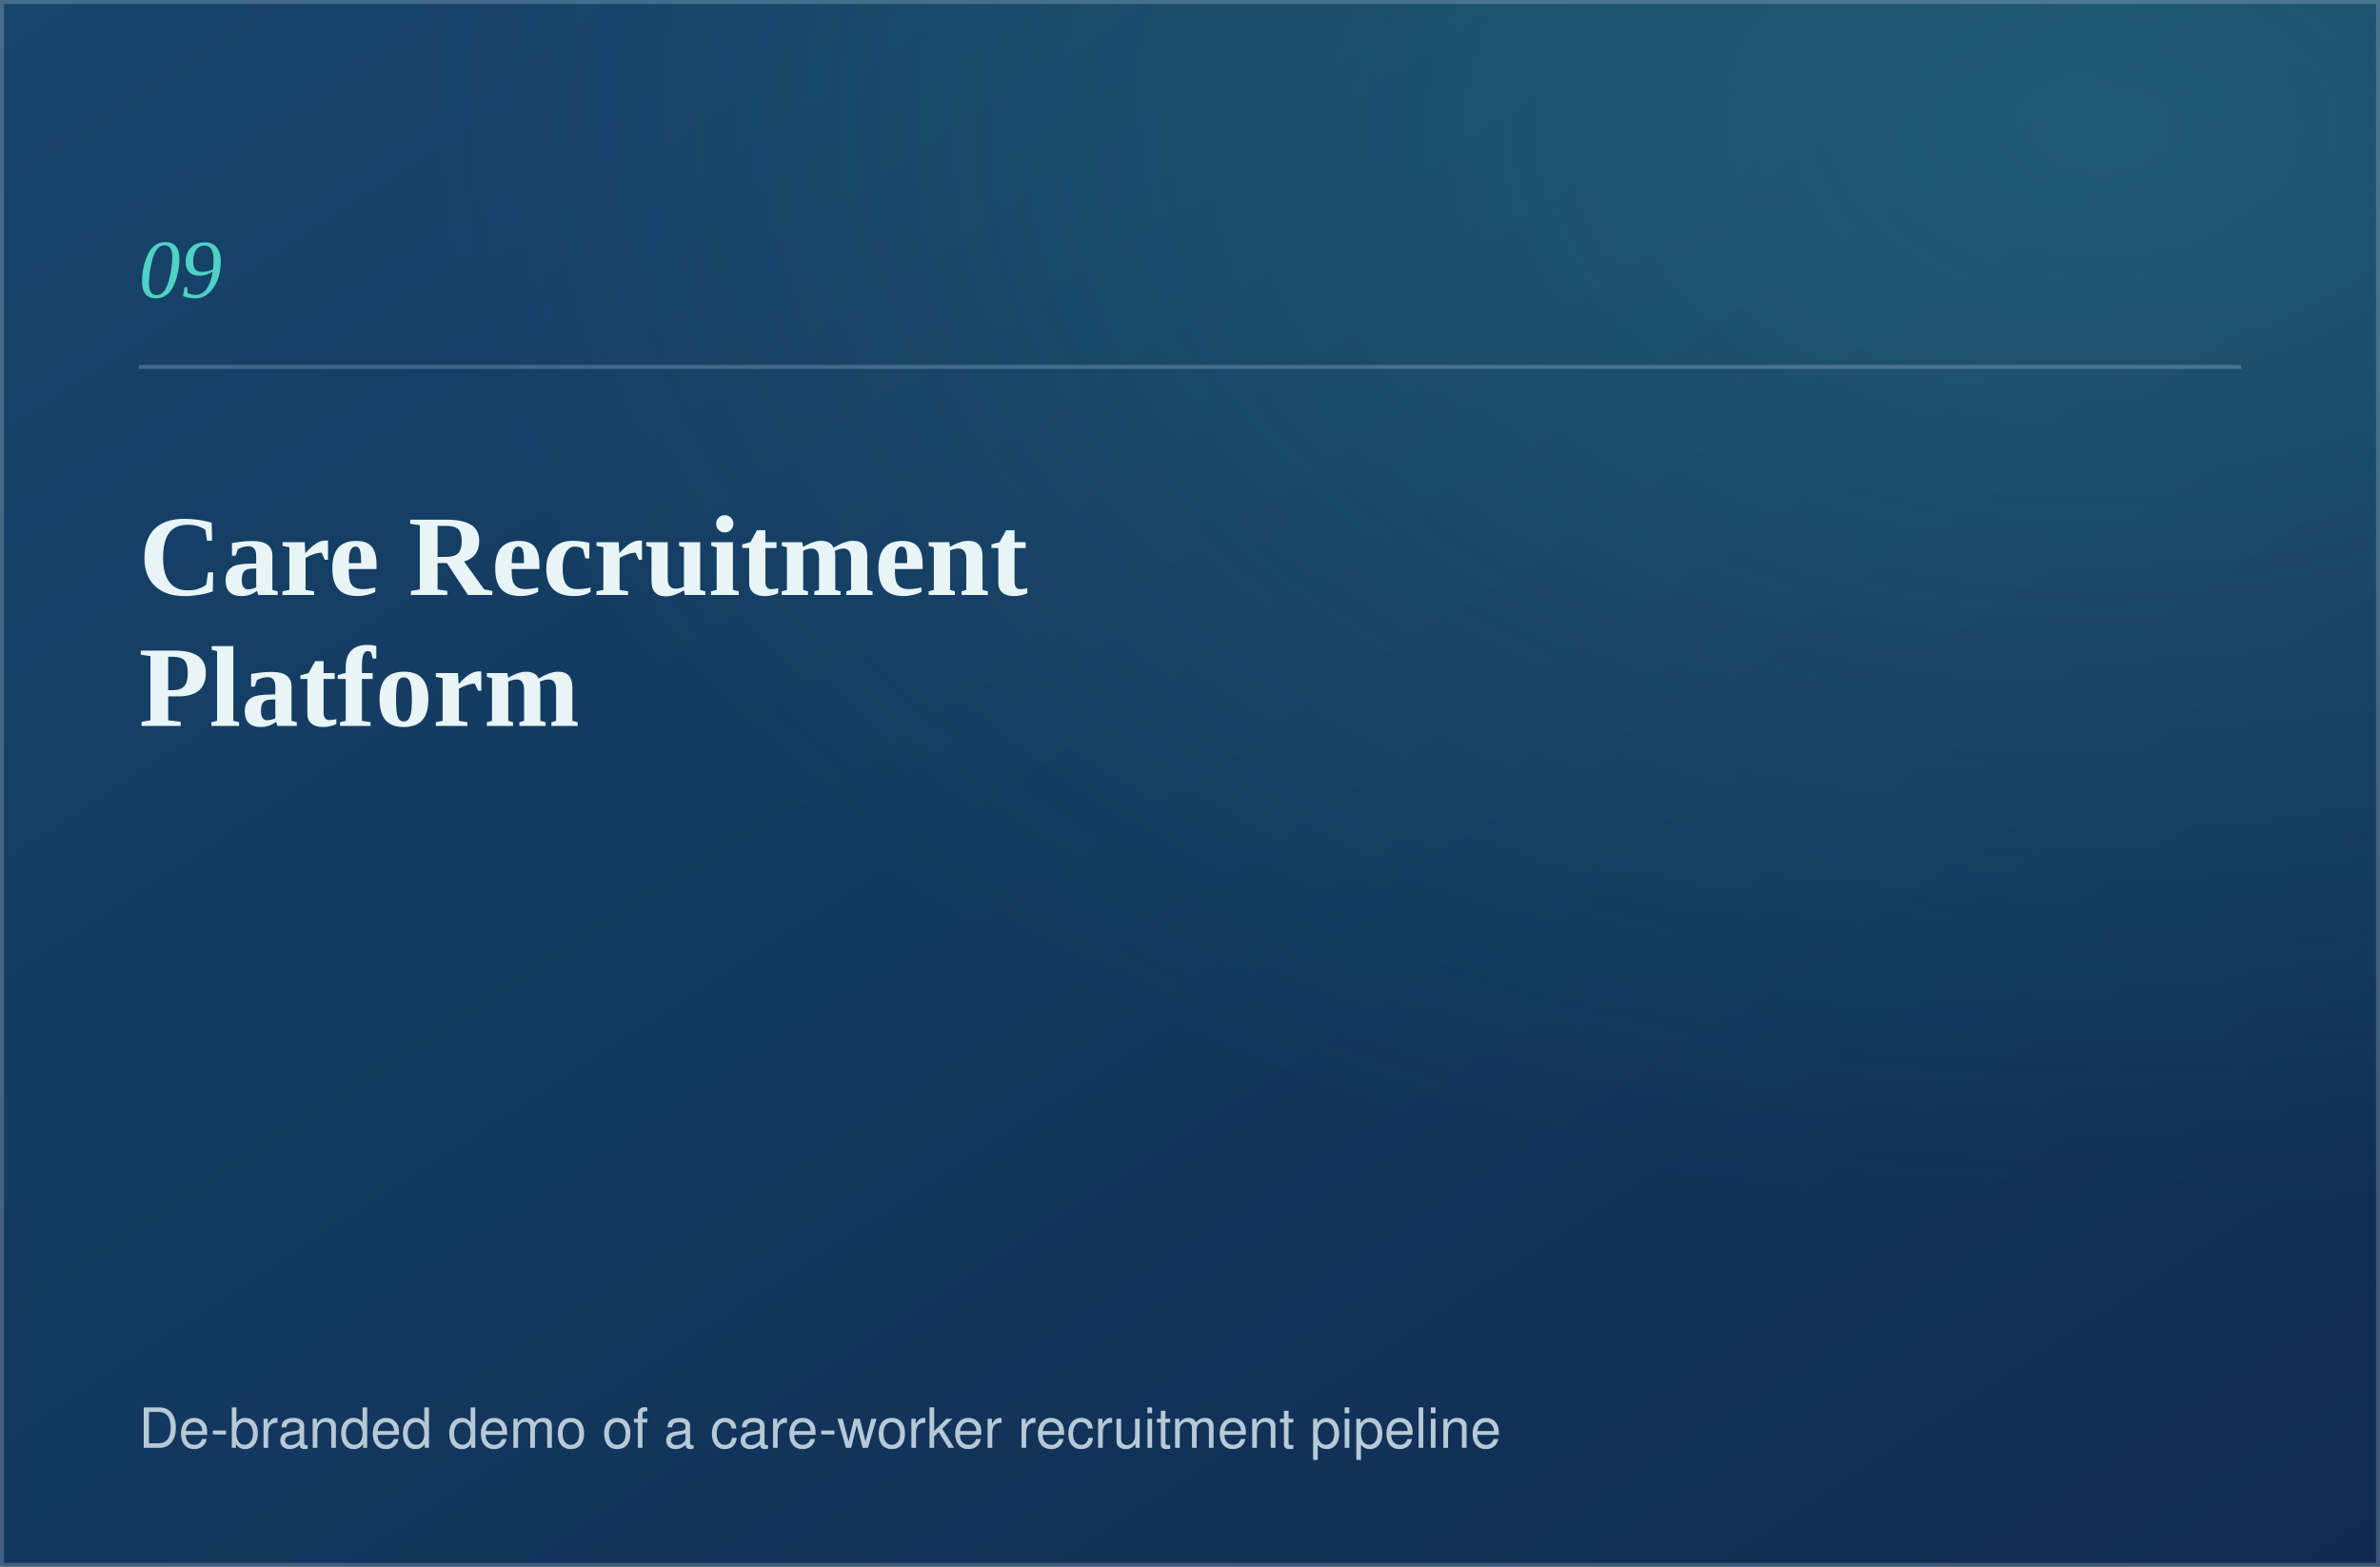
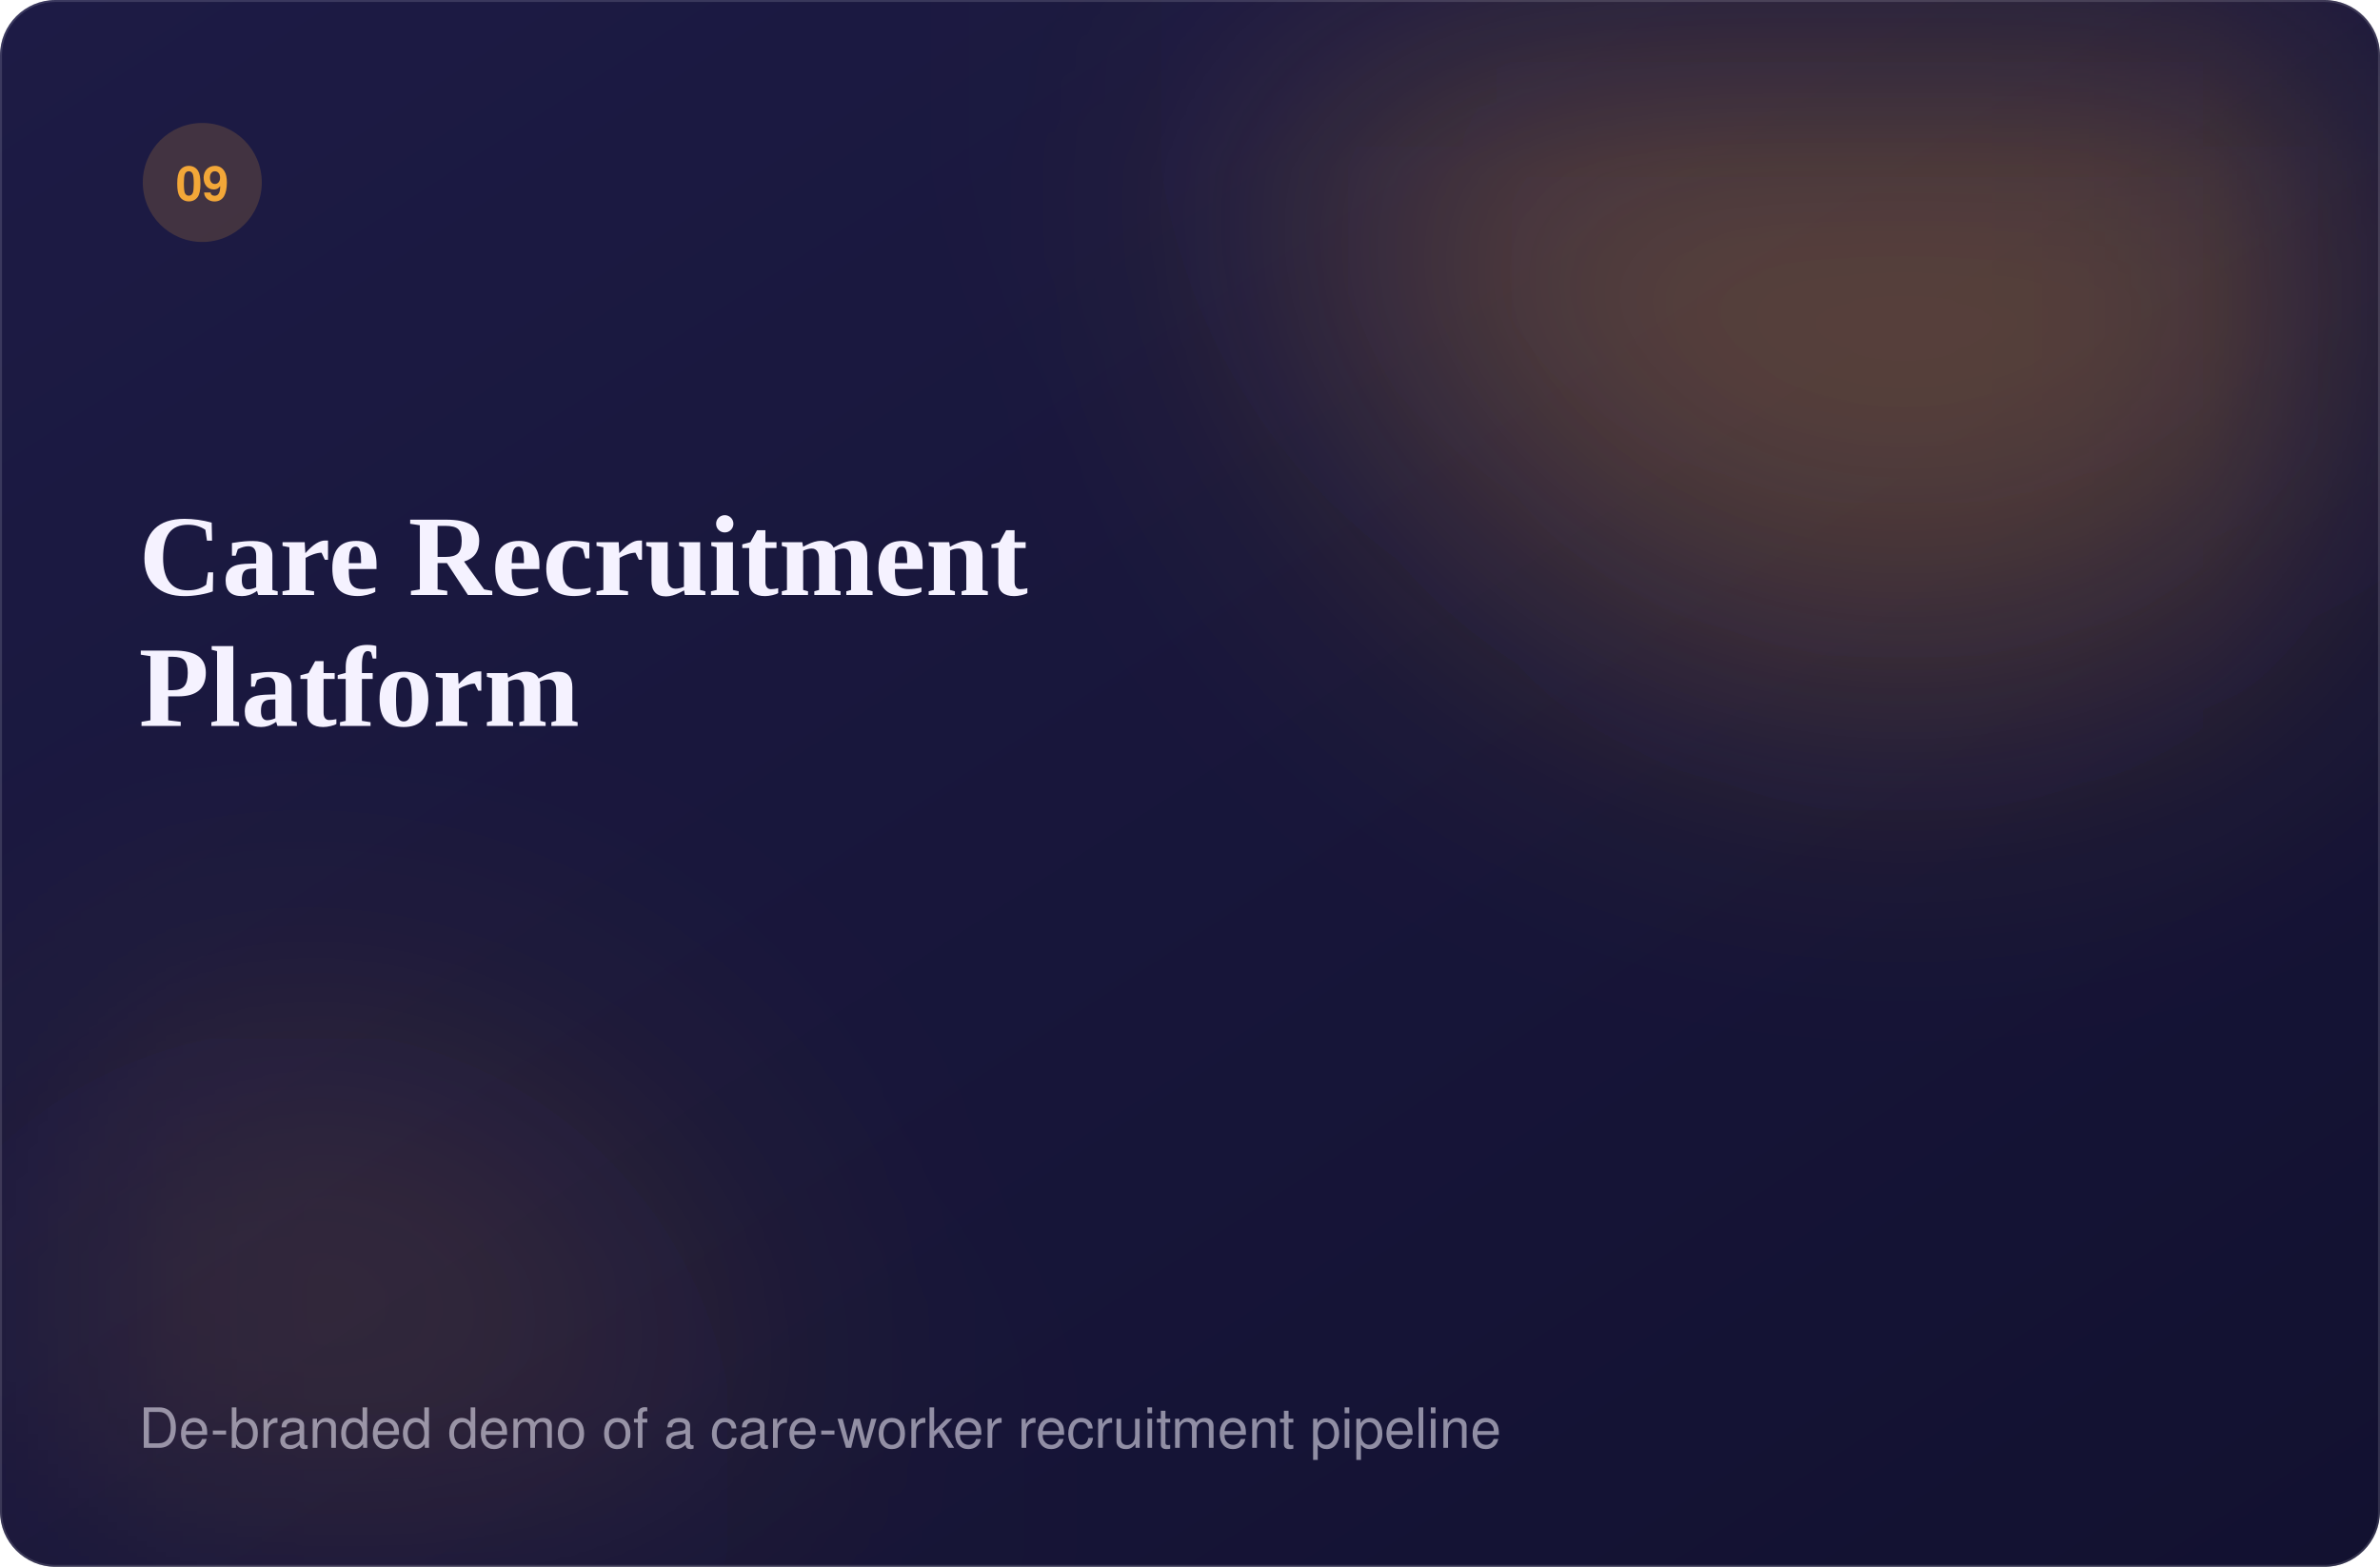
<svg xmlns="http://www.w3.org/2000/svg" width="1200" height="790" viewBox="0 0 1200 790">
  <defs>
    <linearGradient id="bg" x1="0%" y1="0%" x2="100%" y2="100%">
-       <stop offset="0%" stop-color="#17456B" />
-       <stop offset="100%" stop-color="#0F2A52" />
+       <stop offset="0%" stop-color="#1D1B45" />
+       <stop offset="100%" stop-color="#121130" />
    </linearGradient>
-     <radialGradient id="glow" cx="88%" cy="8%" r="70%">
-       <stop offset="0%" stop-color="rgba(79,209,197,0.22)" />
-       <stop offset="100%" stop-color="rgba(79,209,197,0)" />
-     </radialGradient>
+     <clipPath id="card">
+       <rect width="1200" height="790" rx="28" ry="28" />
+     </clipPath>
+     <filter id="soft" x="-50%" y="-50%" width="200%" height="200%">
+       <feGaussianBlur stdDeviation="90" />
+     </filter>
  </defs>
-   <rect width="1200" height="790" fill="url(#bg)" />
-   <rect width="1200" height="790" fill="url(#glow)" />
-   <rect x="1" y="1" width="1198" height="788" fill="none" stroke="rgba(232,244,245,0.22)" stroke-width="2" />
-   <text x="70" y="150" font-family="Georgia, 'Times New Roman', serif" font-size="42" font-style="italic" fill="#4FD1C5">09</text>
-   <line x1="70" y1="185" x2="1130" y2="185" stroke="rgba(232,244,245,0.22)" stroke-width="2" />
-   <text x="70" y="300" font-family="Georgia, 'Times New Roman', serif" font-size="58" font-weight="700" fill="#E8F4F5">
-     <tspan x="70" dy="0">Care Recruitment</tspan>
-     <tspan x="70" dy="66">Platform</tspan>
-   </text>
-   <text x="70" y="730" font-family="Helvetica, Arial, sans-serif" font-size="28" fill="#B7C9D6">De-branded demo of a care-worker recruitment pipeline</text>
+   <g clip-path="url(#card)">
+     <rect width="1200" height="790" fill="url(#bg)" />
+     <g filter="url(#soft)">
+       <circle cx="960" cy="40" r="300" fill="rgba(243,167,56,0.30)" />
+       <circle cx="150" cy="740" r="220" fill="rgba(243,167,56,0.14)" />
+     </g>
+     <rect x="0.5" y="0.5" width="1199" height="789" rx="27.5" ry="27.5" fill="none" stroke="rgba(245,242,255,0.14)" stroke-width="1" />
+     <circle cx="102" cy="92" r="30" fill="rgba(243,167,56,0.18)" />
+     <text x="102" y="101" font-family="'Plex Sans', Helvetica, Arial, sans-serif" font-size="24" font-weight="700" fill="#F3A738" text-anchor="middle">09</text>
+     <text x="70" y="300" font-family="Georgia, 'Times New Roman', serif" font-size="58" font-weight="700" fill="#F5F2FF">
+       <tspan x="70" dy="0">Care Recruitment</tspan>
+       <tspan x="70" dy="66">Platform</tspan>
+     </text>
+     <text x="70" y="730" font-family="Helvetica, Arial, sans-serif" font-size="28" fill="rgba(245,242,255,0.55)">De-branded demo of a care-worker recruitment pipeline</text>
+   </g>
</svg>
